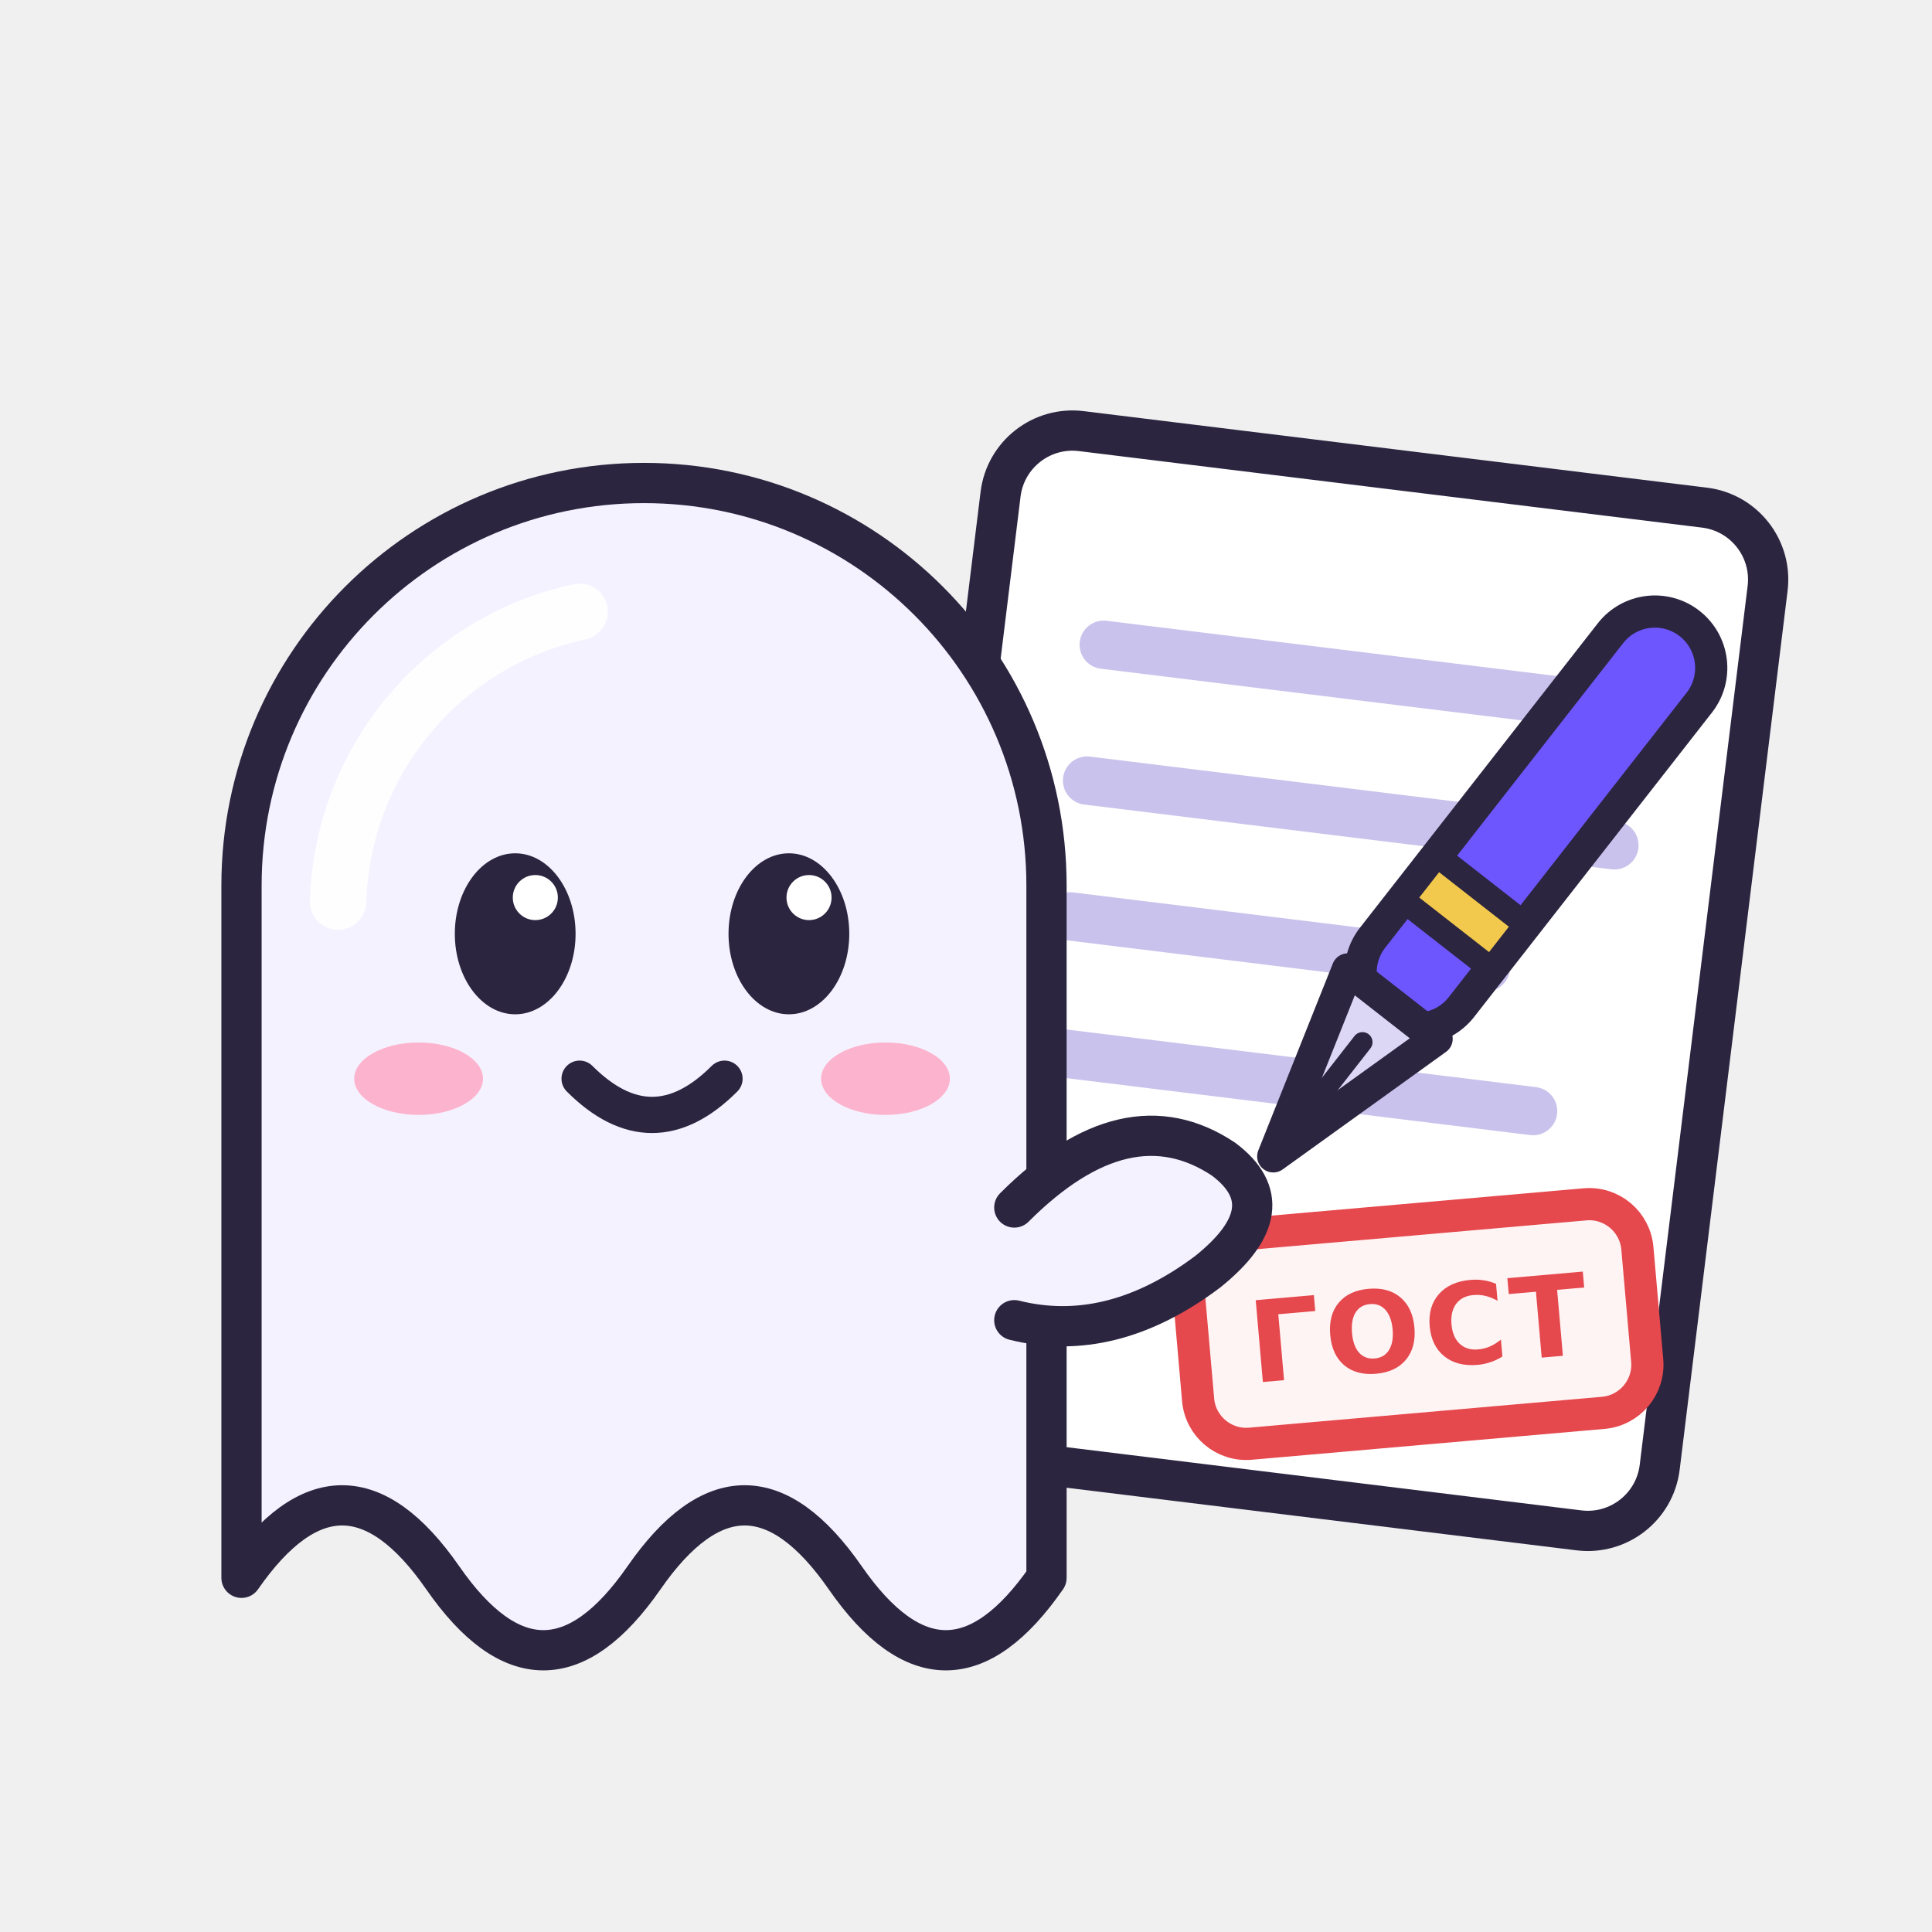
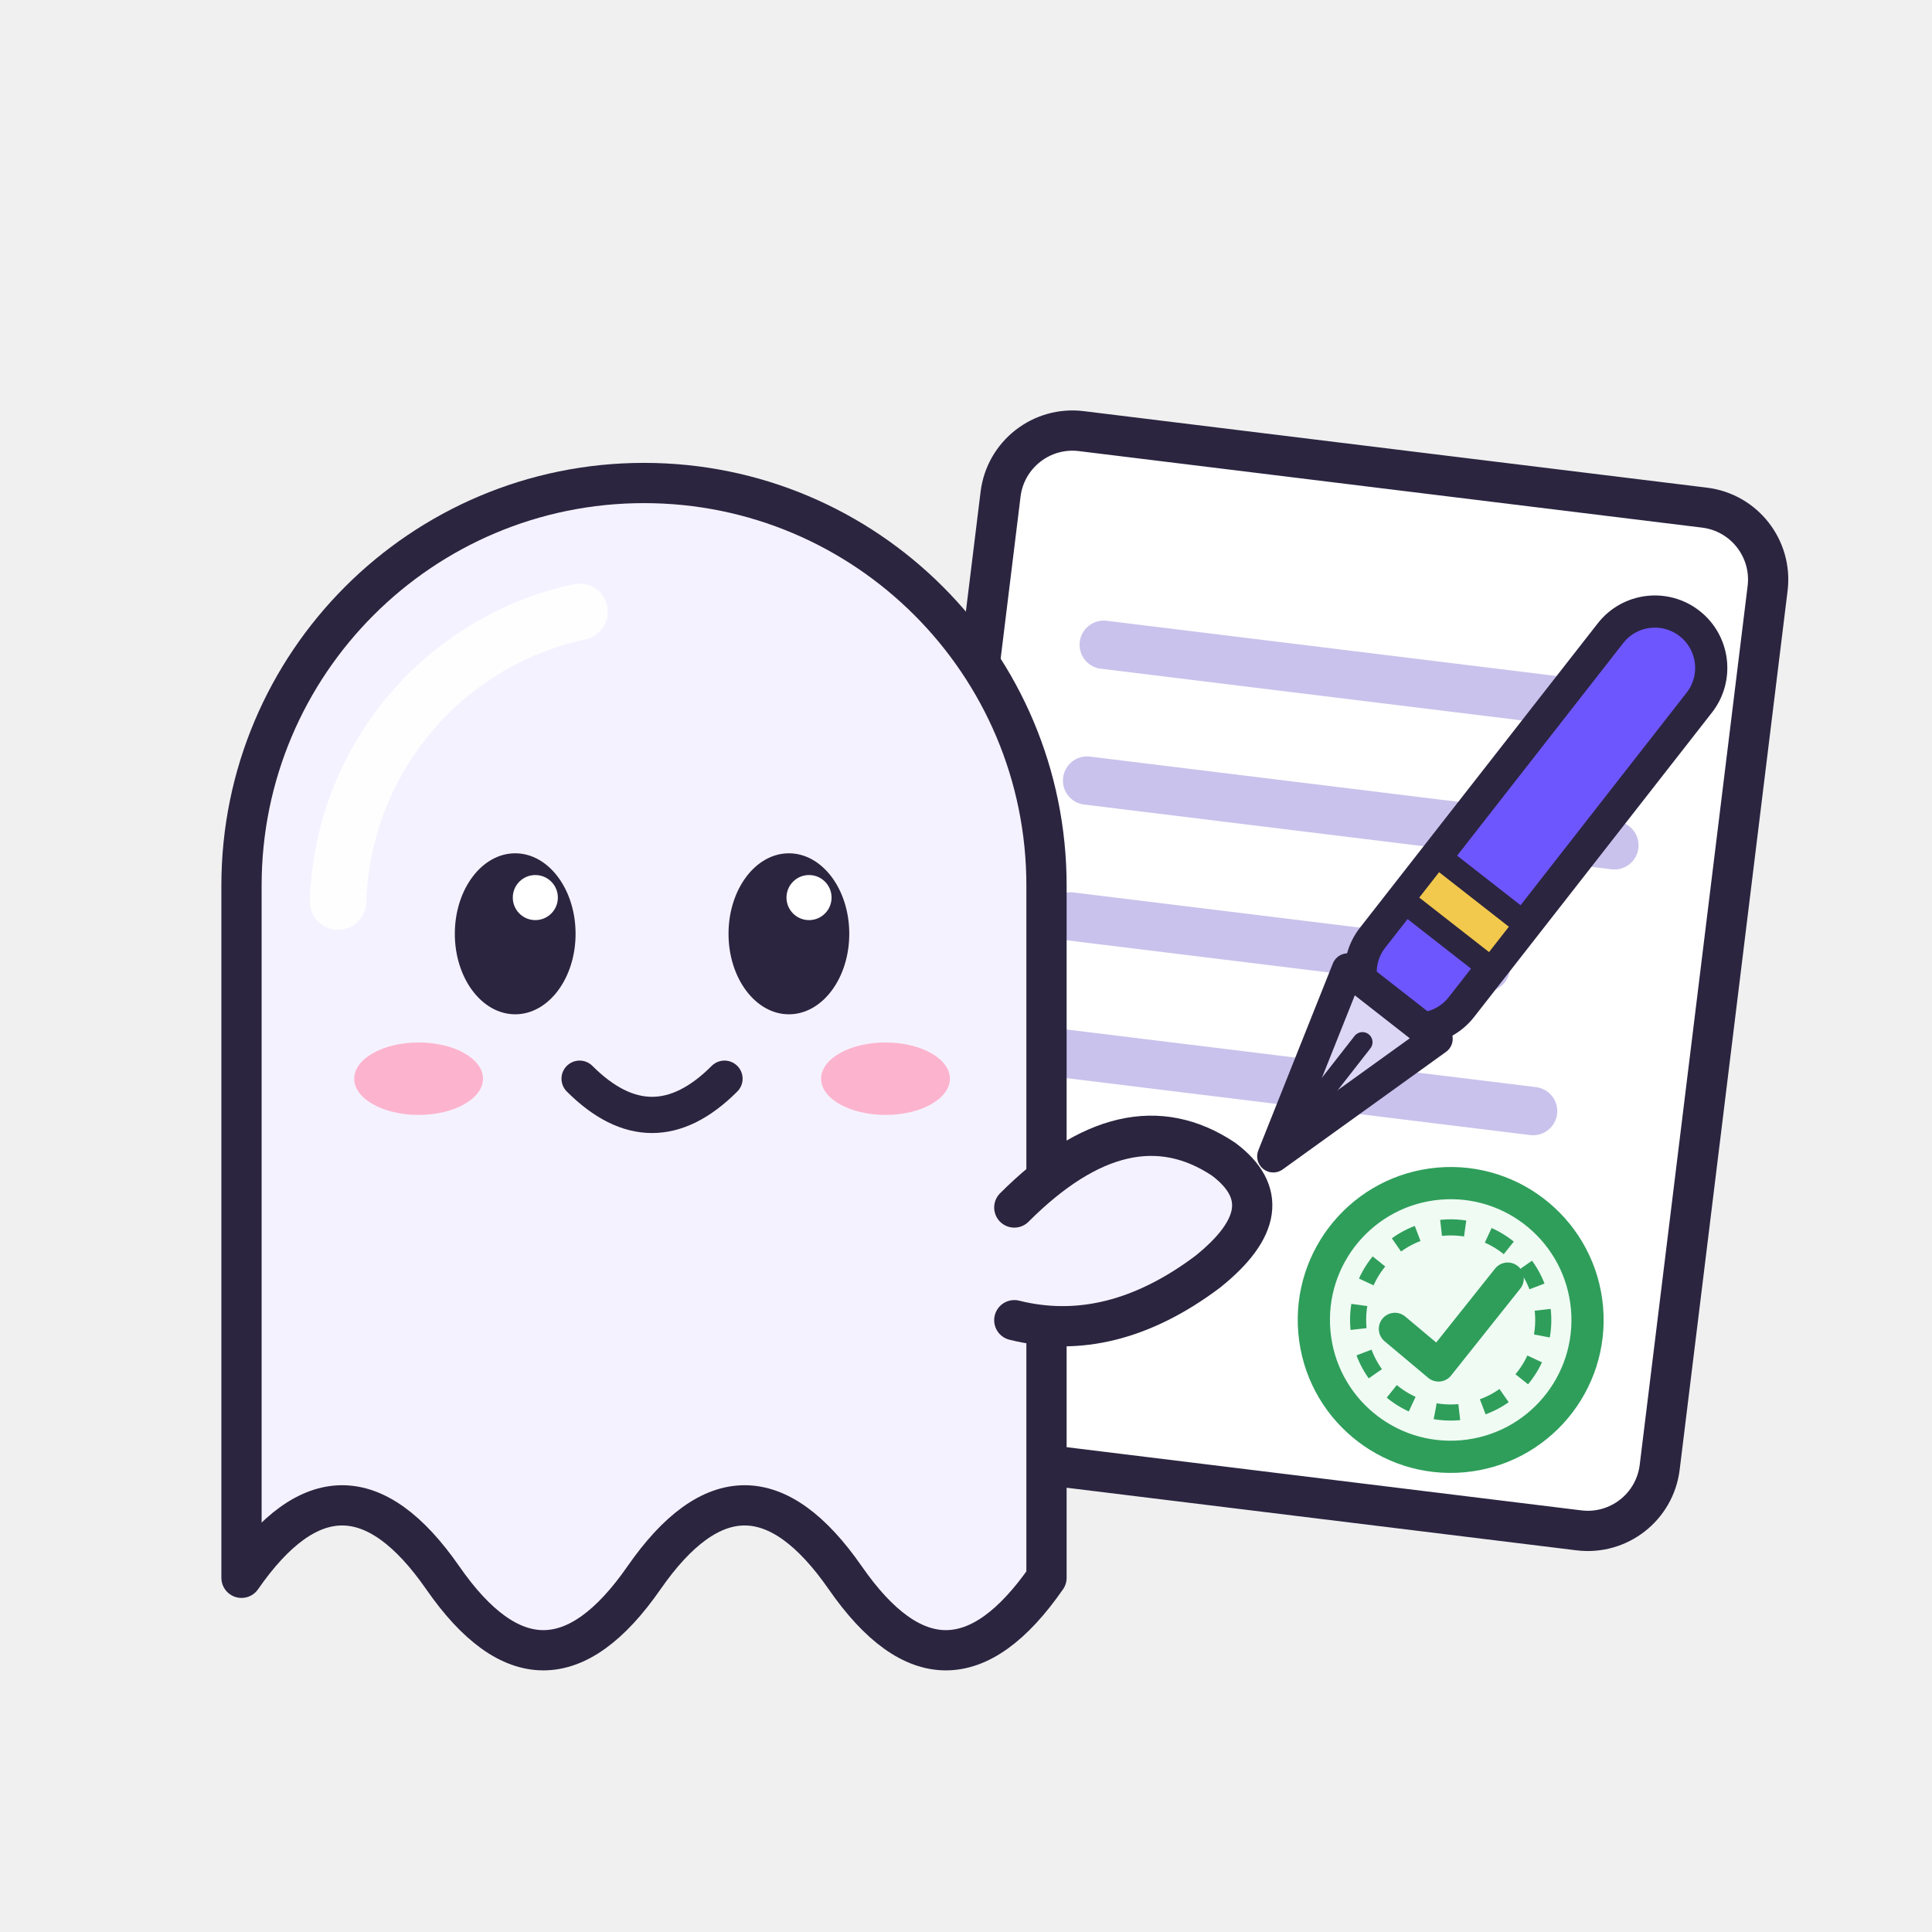
<svg xmlns="http://www.w3.org/2000/svg" viewBox="0 0 240 240" width="200" height="200" role="img" aria-labelledby="title">
  <g transform="rotate(7 166 132)">
    <rect x="116" y="58" width="96" height="128" rx="9" fill="#ffffff" stroke="#2b2540" stroke-width="5" />
    <path d="M131 84h66M131 101h66M131 118h52M131 135h60" stroke="#c9c2ec" stroke-width="6" stroke-linecap="round" />
-     <g transform="rotate(-12 180 163)">
-       <rect x="152" y="150" width="56" height="26" rx="6" fill="#fff4f4" stroke="#e5484d" stroke-width="4" />
-       <text x="180" y="168.5" text-anchor="middle" font-family="Verdana, DejaVu Sans, Arial, sans-serif" font-size="14" font-weight="700" fill="#e5484d" letter-spacing="0.5">ГОСТ</text>
+     <g transform="rotate(-12 184 162)">
+       <circle cx="184" cy="162" r="17" fill="#effbf3" stroke="#2f9e5b" stroke-width="4" />
+       <circle cx="184" cy="162" r="11.5" fill="none" stroke="#2f9e5b" stroke-width="2" stroke-dasharray="3 3" />
+       <path d="M177 162.5 l5 5 l9.5 -10" fill="none" stroke="#2f9e5b" stroke-width="4" stroke-linecap="round" stroke-linejoin="round" />
    </g>
  </g>
  <path d="M30 196 V110 a50 50 0 0 1 100 0 V196 Q117.5 214 105 196 Q92.5 178 80 196 Q67.5 214 55 196 Q42.5 178 30 196 Z" fill="#f5f2ff" stroke="#2b2540" stroke-width="5" stroke-linejoin="round" />
  <path d="M42 112 a38 38 0 0 1 30 -36" fill="none" stroke="#ffffff" stroke-width="7" stroke-linecap="round" opacity="0.9" />
  <ellipse cx="64" cy="116" rx="7.5" ry="10" fill="#2b2540" />
  <ellipse cx="98" cy="116" rx="7.5" ry="10" fill="#2b2540" />
  <circle cx="66.5" cy="111.5" r="2.8" fill="#ffffff" />
  <circle cx="100.5" cy="111.5" r="2.8" fill="#ffffff" />
  <ellipse cx="52" cy="134" rx="8" ry="4.5" fill="#ff9fbd" opacity="0.75" />
  <ellipse cx="110" cy="134" rx="8" ry="4.5" fill="#ff9fbd" opacity="0.75" />
  <path d="M72 134 q9 9 18 0" fill="none" stroke="#2b2540" stroke-width="4.5" stroke-linecap="round" />
  <g transform="rotate(38 166 132)">
    <rect x="160" y="62" width="14" height="62" rx="7" fill="#6e56ff" stroke="#2b2540" stroke-width="4" />
    <rect x="160" y="104" width="14" height="7" fill="#f2c94c" stroke="#2b2540" stroke-width="3" />
    <path d="M160 122 L167 146 L174 122 Z" fill="#dcd7f5" stroke="#2b2540" stroke-width="4" stroke-linejoin="round" />
    <path d="M167 128 V140" stroke="#2b2540" stroke-width="2.5" stroke-linecap="round" />
  </g>
  <path d="M126 150 q14 -14 26 -6 q8 6 -2 14 q-12 9 -24 6" fill="#f5f2ff" stroke="#2b2540" stroke-width="5" stroke-linejoin="round" stroke-linecap="round" />
</svg>
